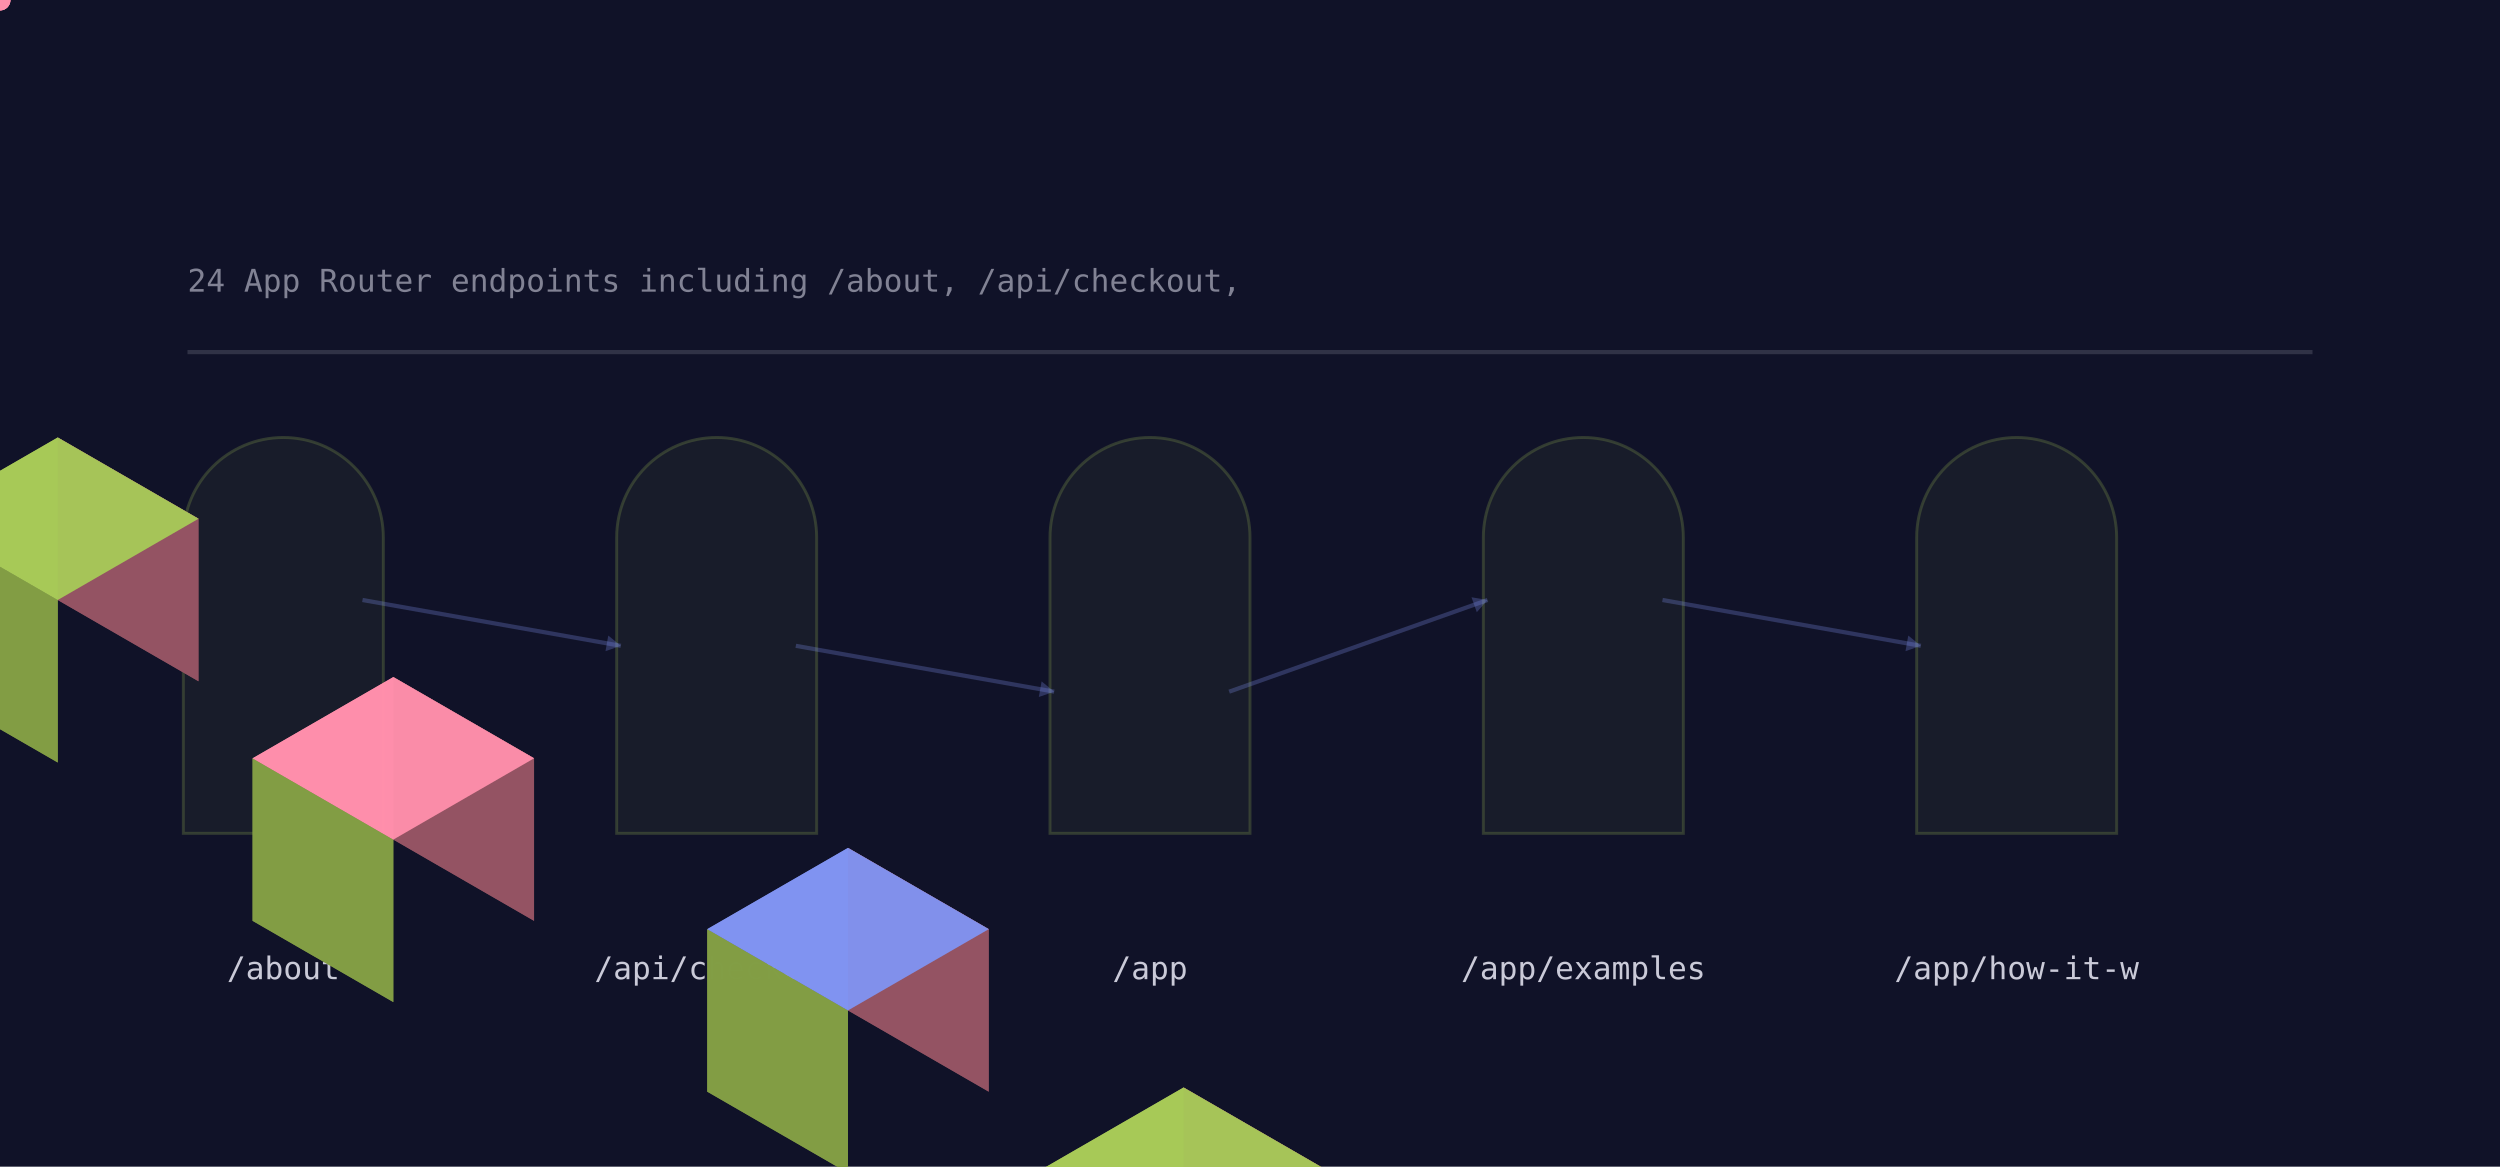
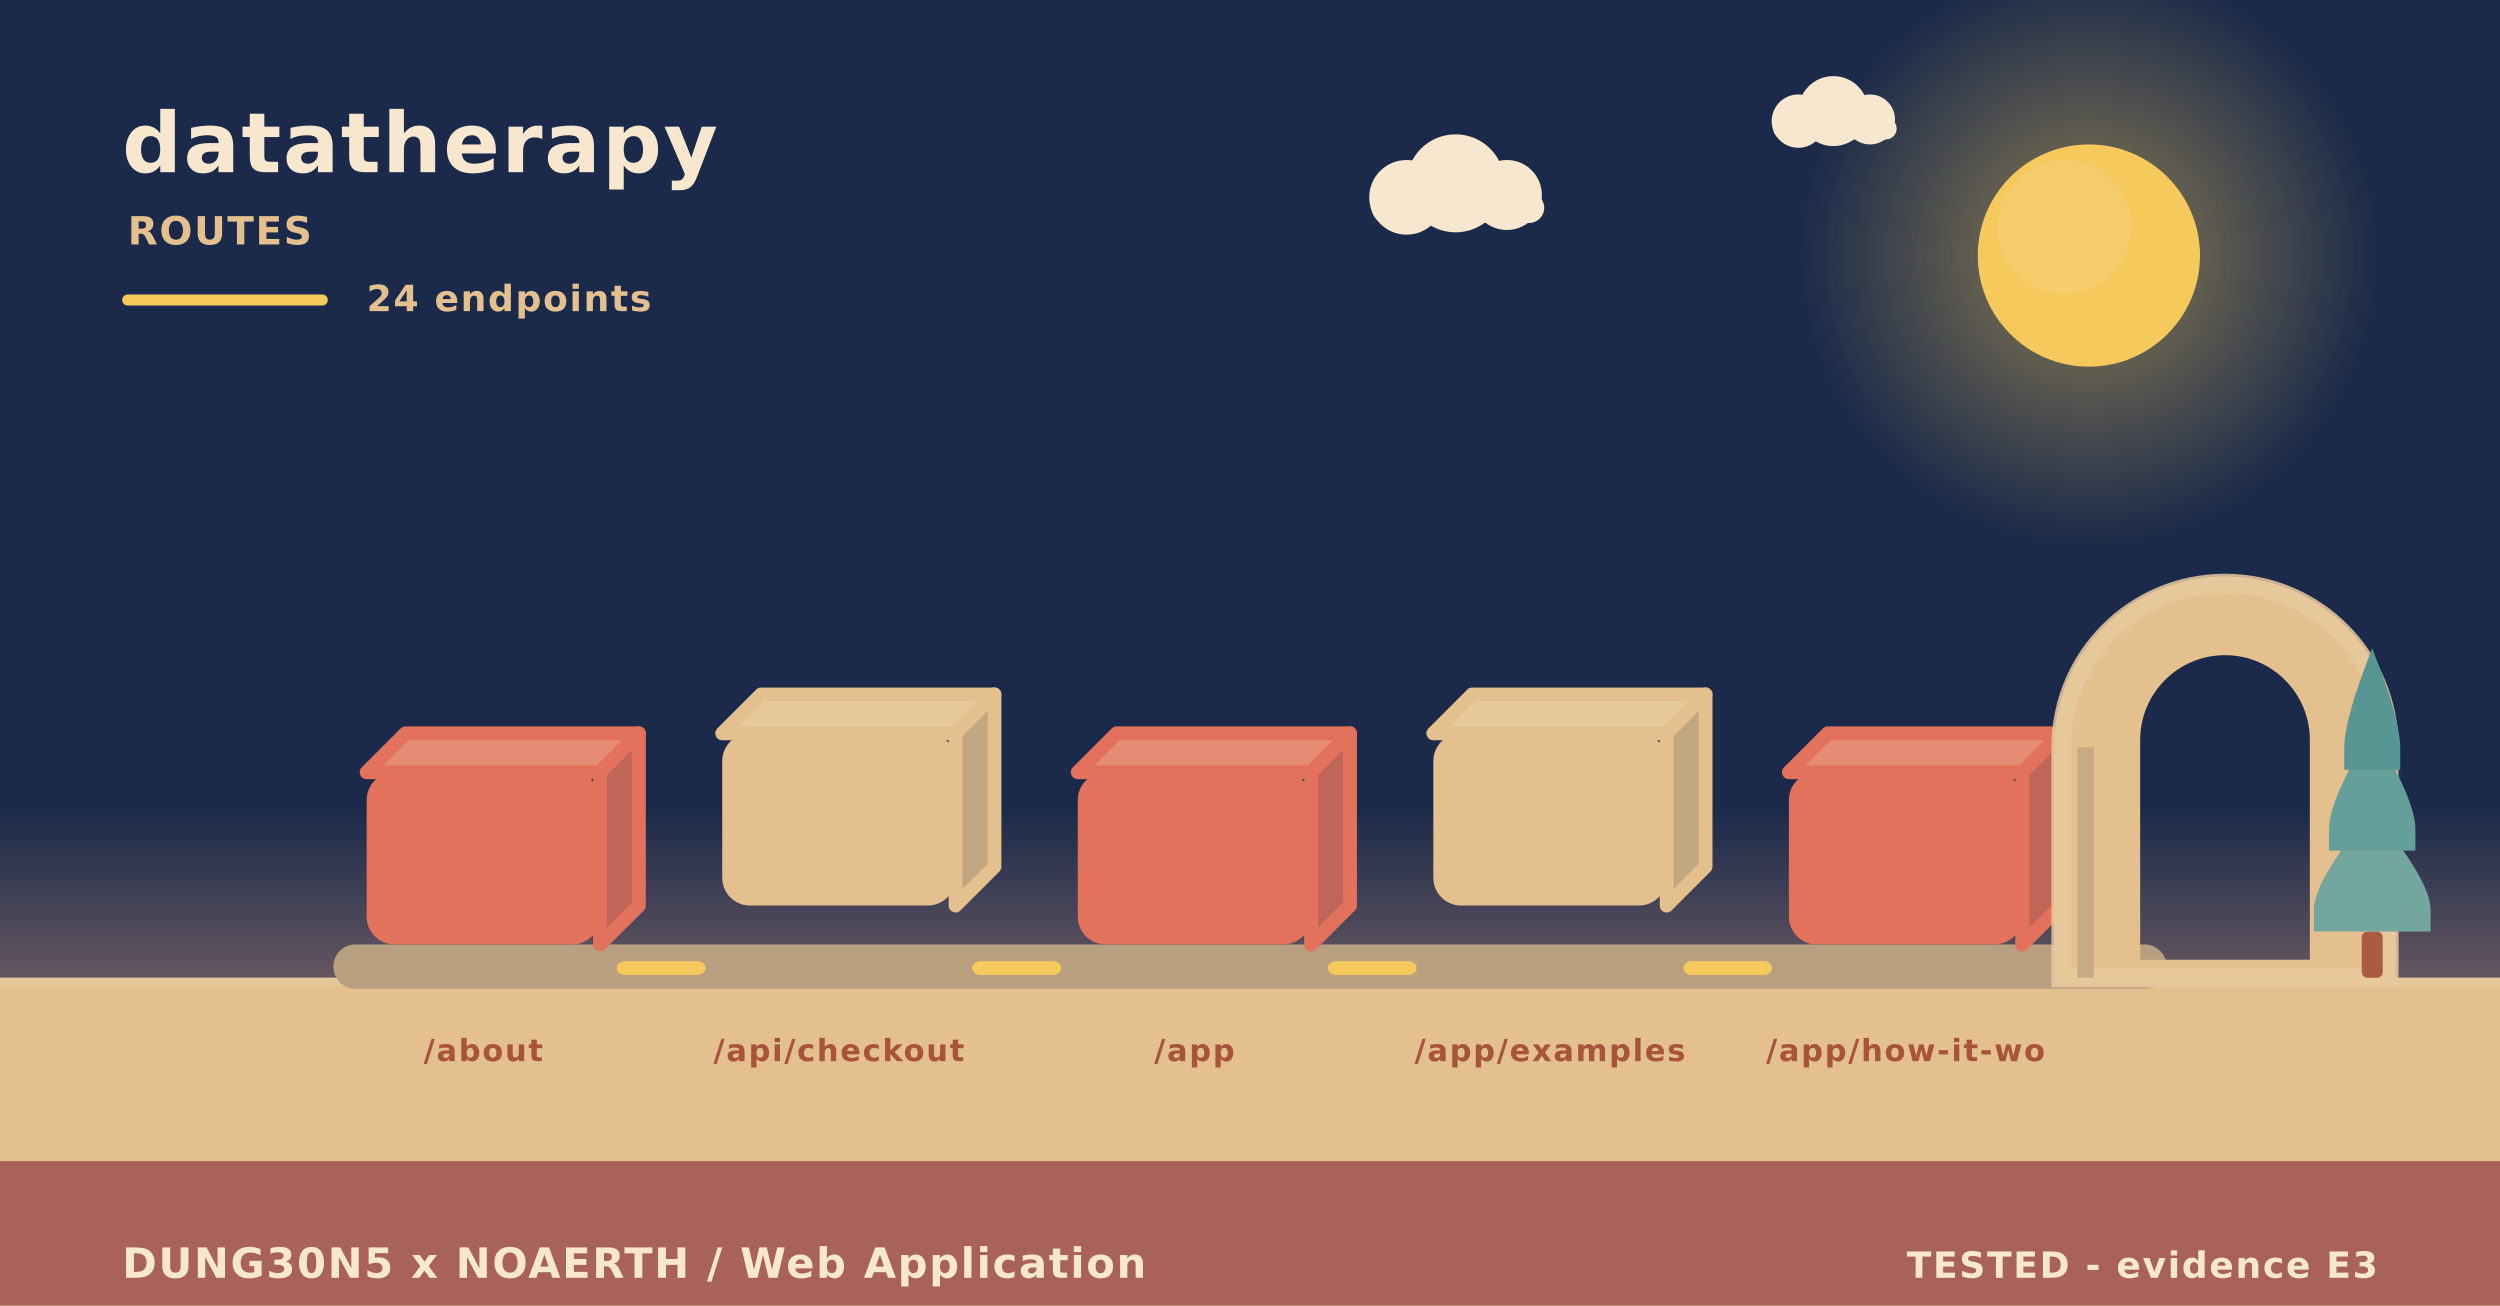
- <svg xmlns="http://www.w3.org/2000/svg" viewBox="0 0 1200 560" width="1200" height="560" role="img" aria-label="datatherapy data flow">
-   <rect width="1200" height="560" fill="#101228" />
-   <defs>
-     <linearGradient id="gf" x1="0" y1="0" x2="1" y2="1">
-       <stop offset="0%" stop-color="#8093f1" />
-       <stop offset="100%" stop-color="#a7c957" />
-     </linearGradient>
-   </defs>
-   <path d="M88.00,400.00 L88.00,258.00 A48.00,48.00 0 0 1 184.00,258.00 L184.00,400.00 Z" fill="rgba(167,201,87,0.100)" opacity="0.55" stroke="rgba(167,201,87,0.400)" stroke-width="1.4" />
-   <polygon points="-133.37,173.00 -65.82,212.00 -65.82,134.00 -133.37,95.00" fill="#945363" opacity="0.95" />
-   <polygon points="-200.92,212.00 -133.37,251.00 -133.37,173.00 -200.92,134.00" fill="#829d44" opacity="0.95" />
-   <polygon points="-133.37,95.00 -65.82,134.00 -133.37,173.00 -200.92,134.00" fill="#8093f1" opacity="0.95" />
+ <svg xmlns="http://www.w3.org/2000/svg" width="900" height="470" viewBox="0 0 900 470" role="img" aria-label="datatherapy - how data moves">
+   <linearGradient id="skyd" x1="0" y1="0" x2="0" y2="1">
+     <stop offset="0" stop-color="#1b2a4a" />
+     <stop offset="0.62" stop-color="#1b2a4a" />
+     <stop offset="1" stop-color="#f3ad8a" />
+   </linearGradient>
+   <rect width="900" height="470" fill="url(#skyd)" />
+   <radialGradient id="sund">
+     <stop offset="0.35" stop-color="#f5c95c" stop-opacity="0.34" />
+     <stop offset="1" stop-color="#f5c95c" stop-opacity="0" />
+   </radialGradient>
+   <circle cx="752" cy="92" r="104" fill="url(#sund)" />
+   <circle cx="752" cy="92" r="40" fill="#f5c95c" />
+   <circle cx="743.2" cy="81.6" r="24" fill="#f5d27e" opacity="0.5" />
  <g>
-     <polygon points="-133.37,173.00 -65.82,212.00 -65.82,134.00 -133.37,95.00" fill="#945363" opacity="0.95" />
-     <polygon points="-200.92,212.00 -133.37,251.00 -133.37,173.00 -200.92,134.00" fill="#829d44" opacity="0.95" />
-     <polygon points="-133.37,95.00 -65.82,134.00 -133.37,173.00 -200.92,134.00" fill="#8093f1" opacity="0.95" />
-     <animate attributeName="opacity" values="0.25;1.0;0.25" dur="4.5s" begin="0.0s" repeatCount="indefinite" />
+     <circle cx="524" cy="66" r="17.64" fill="#f6e7ce" />
+     <circle cx="506.36" cy="71.04" r="13.44" fill="#f6e7ce" />
+     <circle cx="542.48" cy="70.2" r="12.6" fill="#f6e7ce" />
+     <rect x="493.76" y="69.36" width="62.16" height="10.92" rx="5.46" fill="#f6e7ce" />
+     <animateTransform attributeName="transform" type="translate" values="0 0;24 0;0 0" dur="36s" begin="0s" repeatCount="indefinite" />
  </g>
-   <text x="136" y="470" font-family="ui-monospace,Menlo,monospace" font-size="15" fill="rgba(242,242,255,0.820)" text-anchor="middle">/about</text>
-   <path d="M296.00,400.00 L296.00,258.00 A48.00,48.00 0 0 1 392.00,258.00 L392.00,400.00 Z" fill="rgba(167,201,87,0.100)" opacity="0.55" stroke="rgba(167,201,87,0.400)" stroke-width="1.4" />
-   <polygon points="27.71,288.00 95.26,327.00 95.26,249.00 27.71,210.00" fill="#945363" opacity="0.95" />
-   <polygon points="-39.84,327.00 27.71,366.00 27.71,288.00 -39.84,249.00" fill="#829d44" opacity="0.95" />
-   <polygon points="27.71,210.00 95.26,249.00 27.71,288.00 -39.84,249.00" fill="#a7c957" opacity="0.95" />
  <g>
-     <polygon points="27.71,288.00 95.26,327.00 95.26,249.00 27.71,210.00" fill="#945363" opacity="0.95" />
-     <polygon points="-39.84,327.00 27.71,366.00 27.71,288.00 -39.84,249.00" fill="#829d44" opacity="0.95" />
-     <polygon points="27.71,210.00 95.26,249.00 27.71,288.00 -39.84,249.00" fill="#a7c957" opacity="0.95" />
-     <animate attributeName="opacity" values="0.25;1.0;0.25" dur="4.5s" begin="0.4s" repeatCount="indefinite" />
+     <circle cx="660" cy="40" r="12.6" fill="#f6e7ce" />
+     <circle cx="647.4" cy="43.6" r="9.6" fill="#f6e7ce" />
+     <circle cx="673.2" cy="43" r="9" fill="#f6e7ce" />
+     <rect x="638.4" y="42.4" width="44.4" height="7.8" rx="3.9" fill="#f6e7ce" />
+     <animateTransform attributeName="transform" type="translate" values="0 0;-18 0;0 0" dur="46s" begin="3s" repeatCount="indefinite" />
  </g>
-   <text x="344" y="470" font-family="ui-monospace,Menlo,monospace" font-size="15" fill="rgba(242,242,255,0.820)" text-anchor="middle">/api/checkout</text>
-   <line x1="174.00" y1="288.00" x2="298.00" y2="310.00" stroke="rgba(128,147,241,0.500)" stroke-width="2.00" opacity="0.55" />
-   <polygon points="298.00,310.00 291.97,305.07 290.64,312.55" fill="rgba(128,147,241,0.500)" opacity="0.55" />
-   <g opacity="0.9">
-     <circle cx="0.00" cy="0.00" r="5.00" fill="#ff8fab" opacity="1.00" />
-     <animateTransform attributeName="transform" type="translate" values="174.00,288.00 298.00,310.00" dur="3.6s" begin="0.0s" repeatCount="indefinite" />
-     <animateTransform attributeName="transform" type="translate" values="298.00,310.00 174.00,288.00" dur="3.6s" begin="1.8s" repeatCount="indefinite" />
+   <rect x="0" y="352" width="900" height="118" fill="#e3c08d" />
+   <rect x="0" y="352" width="900" height="3" fill="#e6c596" />
+   <text x="44" y="62" font-family="Verdana,DejaVu Sans,sans-serif" font-size="30" font-weight="700" letter-spacing="0.6" fill="#f6e7ce" text-anchor="start">datatherapy</text>
+   <text x="46" y="88" font-family="Verdana,DejaVu Sans,sans-serif" font-size="14" font-weight="700" letter-spacing="0.6" fill="#e3c08d" text-anchor="start">ROUTES</text>
+   <rect x="44" y="106" width="74" height="4" rx="2" fill="#f5c95c" />
+   <text x="132" y="112" font-family="Verdana,DejaVu Sans,sans-serif" font-size="13" font-weight="700" letter-spacing="0.6" fill="#e3c08d" text-anchor="start">24 endpoints</text>
+   <rect x="120" y="340" width="660" height="16" rx="8" fill="#b79f80" />
+   <g>
+     <path d="M132,278 L216,278 L230,264 L146,264 Z" fill="#e68c74" stroke="#e2725b" stroke-width="5" stroke-linejoin="round" />
+     <path d="M216,278 L230,264 L230,326 L216,340 Z" fill="#c06658" stroke="#e2725b" stroke-width="5" stroke-linejoin="round" />
+     <rect x="132" y="278" width="84" height="62" rx="10" fill="#e2725b" />
+     <animateTransform attributeName="transform" type="translate" values="0 10;0 0" dur="0.8s" begin="0s" fill="freeze" />
  </g>
-   <path d="M504.00,400.00 L504.00,258.00 A48.00,48.00 0 0 1 600.00,258.00 L600.00,400.00 Z" fill="rgba(167,201,87,0.100)" opacity="0.55" stroke="rgba(167,201,87,0.400)" stroke-width="1.4" />
-   <polygon points="188.79,403.00 256.34,442.00 256.34,364.00 188.79,325.00" fill="#945363" opacity="0.95" />
-   <polygon points="121.24,442.00 188.79,481.00 188.79,403.00 121.24,364.00" fill="#829d44" opacity="0.95" />
-   <polygon points="188.79,325.00 256.34,364.00 188.79,403.00 121.24,364.00" fill="#ff8fab" opacity="0.95" />
+   <text x="174" y="382" font-family="Verdana,DejaVu Sans,sans-serif" font-size="11" font-weight="700" letter-spacing="0.6" fill="#a8543c" text-anchor="middle">/about</text>
  <g>
-     <polygon points="188.79,403.00 256.34,442.00 256.34,364.00 188.79,325.00" fill="#945363" opacity="0.95" />
-     <polygon points="121.24,442.00 188.79,481.00 188.79,403.00 121.24,364.00" fill="#829d44" opacity="0.95" />
-     <polygon points="188.79,325.00 256.34,364.00 188.79,403.00 121.24,364.00" fill="#ff8fab" opacity="0.95" />
-     <animate attributeName="opacity" values="0.25;1.0;0.25" dur="4.5s" begin="0.8s" repeatCount="indefinite" />
+     <path d="M260,264 L344,264 L358,250 L274,250 Z" fill="#e7c99b" stroke="#e3c08d" stroke-width="5" stroke-linejoin="round" />
+     <path d="M344,264 L358,250 L358,312 L344,326 Z" fill="#c1a682" stroke="#e3c08d" stroke-width="5" stroke-linejoin="round" />
+     <rect x="260" y="264" width="84" height="62" rx="10" fill="#e3c08d" />
+     <animateTransform attributeName="transform" type="translate" values="0 10;0 0" dur="0.8s" begin="0.26s" fill="freeze" />
  </g>
-   <text x="552" y="470" font-family="ui-monospace,Menlo,monospace" font-size="15" fill="rgba(242,242,255,0.820)" text-anchor="middle">/app</text>
-   <line x1="382.00" y1="310.00" x2="506.00" y2="332.00" stroke="rgba(128,147,241,0.500)" stroke-width="2.00" opacity="0.55" />
-   <polygon points="506.00,332.00 499.97,327.07 498.64,334.55" fill="rgba(128,147,241,0.500)" opacity="0.55" />
-   <g opacity="0.9">
-     <circle cx="0.00" cy="0.00" r="5.00" fill="#ff8fab" opacity="1.00" />
-     <animateTransform attributeName="transform" type="translate" values="382.00,310.00 506.00,332.00" dur="3.6s" begin="0.45s" repeatCount="indefinite" />
-     <animateTransform attributeName="transform" type="translate" values="506.00,332.00 382.00,310.00" dur="3.6s" begin="2.25s" repeatCount="indefinite" />
+   <text x="302" y="382" font-family="Verdana,DejaVu Sans,sans-serif" font-size="11" font-weight="700" letter-spacing="0.6" fill="#a8543c" text-anchor="middle">/api/checkout</text>
+   <rect x="222" y="346" width="32" height="5" rx="3" fill="#f5c95c" />
+   <animate attributeName="opacity" values="0.3;1;0.3" dur="3.4s" begin="0.5s" repeatCount="indefinite" />
+   <g>
+     <path d="M388,278 L472,278 L486,264 L402,264 Z" fill="#e68c74" stroke="#e2725b" stroke-width="5" stroke-linejoin="round" />
+     <path d="M472,278 L486,264 L486,326 L472,340 Z" fill="#c06658" stroke="#e2725b" stroke-width="5" stroke-linejoin="round" />
+     <rect x="388" y="278" width="84" height="62" rx="10" fill="#e2725b" />
+     <animateTransform attributeName="transform" type="translate" values="0 10;0 0" dur="0.8s" begin="0.52s" fill="freeze" />
  </g>
-   <path d="M712.00,400.00 L712.00,258.00 A48.00,48.00 0 0 1 808.00,258.00 L808.00,400.00 Z" fill="rgba(167,201,87,0.100)" opacity="0.55" stroke="rgba(167,201,87,0.400)" stroke-width="1.4" />
-   <polygon points="407.03,485.00 474.58,524.00 474.58,446.00 407.03,407.00" fill="#945363" opacity="0.95" />
-   <polygon points="339.48,524.00 407.03,563.00 407.03,485.00 339.48,446.00" fill="#829d44" opacity="0.95" />
-   <polygon points="407.03,407.00 474.58,446.00 407.03,485.00 339.48,446.00" fill="#8093f1" opacity="0.95" />
+   <text x="430" y="382" font-family="Verdana,DejaVu Sans,sans-serif" font-size="11" font-weight="700" letter-spacing="0.6" fill="#a8543c" text-anchor="middle">/app</text>
+   <rect x="350" y="346" width="32" height="5" rx="3" fill="#f5c95c" />
+   <animate attributeName="opacity" values="0.3;1;0.3" dur="3.4s" begin="1s" repeatCount="indefinite" />
  <g>
-     <polygon points="407.03,485.00 474.58,524.00 474.58,446.00 407.03,407.00" fill="#945363" opacity="0.95" />
-     <polygon points="339.48,524.00 407.03,563.00 407.03,485.00 339.48,446.00" fill="#829d44" opacity="0.95" />
-     <polygon points="407.03,407.00 474.58,446.00 407.03,485.00 339.48,446.00" fill="#8093f1" opacity="0.95" />
-     <animate attributeName="opacity" values="0.25;1.0;0.25" dur="4.5s" begin="1.2s" repeatCount="indefinite" />
+     <path d="M516,264 L600,264 L614,250 L530,250 Z" fill="#e7c99b" stroke="#e3c08d" stroke-width="5" stroke-linejoin="round" />
+     <path d="M600,264 L614,250 L614,312 L600,326 Z" fill="#c1a682" stroke="#e3c08d" stroke-width="5" stroke-linejoin="round" />
+     <rect x="516" y="264" width="84" height="62" rx="10" fill="#e3c08d" />
+     <animateTransform attributeName="transform" type="translate" values="0 10;0 0" dur="0.8s" begin="0.78s" fill="freeze" />
  </g>
-   <text x="760" y="470" font-family="ui-monospace,Menlo,monospace" font-size="15" fill="rgba(242,242,255,0.820)" text-anchor="middle">/app/examples</text>
-   <line x1="590.00" y1="332.00" x2="714.00" y2="288.00" stroke="rgba(128,147,241,0.500)" stroke-width="2.00" opacity="0.55" />
-   <polygon points="714.00,288.00 706.32,286.69 708.86,293.86" fill="rgba(128,147,241,0.500)" opacity="0.55" />
-   <g opacity="0.9">
-     <circle cx="0.00" cy="0.00" r="5.00" fill="#ff8fab" opacity="1.00" />
-     <animateTransform attributeName="transform" type="translate" values="590.00,332.00 714.00,288.00" dur="3.6s" begin="0.9s" repeatCount="indefinite" />
-     <animateTransform attributeName="transform" type="translate" values="714.00,288.00 590.00,332.00" dur="3.6s" begin="2.7s" repeatCount="indefinite" />
+   <text x="558" y="382" font-family="Verdana,DejaVu Sans,sans-serif" font-size="11" font-weight="700" letter-spacing="0.6" fill="#a8543c" text-anchor="middle">/app/examples</text>
+   <rect x="478" y="346" width="32" height="5" rx="3" fill="#f5c95c" />
+   <animate attributeName="opacity" values="0.3;1;0.3" dur="3.4s" begin="1.5s" repeatCount="indefinite" />
+   <g>
+     <path d="M644,278 L728,278 L742,264 L658,264 Z" fill="#e68c74" stroke="#e2725b" stroke-width="5" stroke-linejoin="round" />
+     <path d="M728,278 L742,264 L742,326 L728,340 Z" fill="#c06658" stroke="#e2725b" stroke-width="5" stroke-linejoin="round" />
+     <rect x="644" y="278" width="84" height="62" rx="10" fill="#e2725b" />
+     <animateTransform attributeName="transform" type="translate" values="0 10;0 0" dur="0.8s" begin="1.04s" fill="freeze" />
  </g>
-   <path d="M920.00,400.00 L920.00,258.00 A48.00,48.00 0 0 1 1016.00,258.00 L1016.00,400.00 Z" fill="rgba(167,201,87,0.100)" opacity="0.55" stroke="rgba(167,201,87,0.400)" stroke-width="1.4" />
-   <polygon points="568.11,600.00 635.66,639.00 635.66,561.00 568.11,522.00" fill="#945363" opacity="0.95" />
-   <polygon points="500.56,639.00 568.11,678.00 568.11,600.00 500.56,561.00" fill="#829d44" opacity="0.95" />
-   <polygon points="568.11,522.00 635.66,561.00 568.11,600.00 500.56,561.00" fill="#a7c957" opacity="0.95" />
-   <g>
-     <polygon points="568.11,600.00 635.66,639.00 635.66,561.00 568.11,522.00" fill="#945363" opacity="0.95" />
-     <polygon points="500.56,639.00 568.11,678.00 568.11,600.00 500.56,561.00" fill="#829d44" opacity="0.95" />
-     <polygon points="568.11,522.00 635.66,561.00 568.11,600.00 500.56,561.00" fill="#a7c957" opacity="0.95" />
-     <animate attributeName="opacity" values="0.25;1.0;0.25" dur="4.5s" begin="1.6s" repeatCount="indefinite" />
-   </g>
-   <text x="968" y="470" font-family="ui-monospace,Menlo,monospace" font-size="15" fill="rgba(242,242,255,0.820)" text-anchor="middle">/app/how-it-w</text>
-   <line x1="798.00" y1="288.00" x2="922.00" y2="310.00" stroke="rgba(128,147,241,0.500)" stroke-width="2.00" opacity="0.55" />
-   <polygon points="922.00,310.00 915.97,305.07 914.64,312.55" fill="rgba(128,147,241,0.500)" opacity="0.55" />
-   <g opacity="0.9">
-     <circle cx="0.00" cy="0.00" r="5.00" fill="#ff8fab" opacity="1.00" />
-     <animateTransform attributeName="transform" type="translate" values="798.00,288.00 922.00,310.00" dur="3.6s" begin="1.35s" repeatCount="indefinite" />
-     <animateTransform attributeName="transform" type="translate" values="922.00,310.00 798.00,288.00" dur="3.6s" begin="3.15s" repeatCount="indefinite" />
-   </g>
-   <rect x="90.00" y="168.00" width="1020.00" height="2.00" rx="0.00" fill="rgba(242,242,255,0.140)" opacity="1.00" />
-   <text x="90" y="140" font-family="ui-monospace,Menlo,monospace" font-size="15" fill="rgba(242,242,255,0.500)">24 App Router endpoints including /about, /api/checkout,</text>
+   <text x="686" y="382" font-family="Verdana,DejaVu Sans,sans-serif" font-size="11" font-weight="700" letter-spacing="0.6" fill="#a8543c" text-anchor="middle">/app/how-it-wo</text>
+   <rect x="606" y="346" width="32" height="5" rx="3" fill="#f5c95c" />
+   <animate attributeName="opacity" values="0.3;1;0.3" dur="3.4s" begin="2s" repeatCount="indefinite" />
+   <path d="M742,352 L742,269.04 A59,59 0 0 1 860,269.04 L860,352 Z M767.96,348 L767.96,266.4 A33.04,33.04 0 0 1 834.04,266.4 L834.04,348 Z" fill="#e3c08d" fill-rule="evenodd" stroke="#e3c08d" stroke-width="5" stroke-linejoin="round" />
+   <path d="M742,352 L742,269.04 A59,59 0 0 1 860,269.04 L860,352 Z" fill="none" stroke="#e8c99d" stroke-width="7" stroke-linecap="round" opacity="0.85" />
+   <rect x="747.9" y="269.04" width="5.9" height="82.96" fill="#c7ab84" />
+   <rect x="850.22" y="335.36" width="7.56" height="16.64" rx="2.1" fill="#ac5b43" />
+   <path d="M854,291.68 Q833,317.01 833,327.5 Q833,335.36 833,335.36 L875,335.36 Q875,335.36 875,327.5 Q875,317.01 854,291.68 Z" fill="#74a6a0" />
+   <path d="M854,262.56 Q838.46,287.89 838.46,298.38 Q838.46,306.24 838.46,306.24 L869.54,306.24 Q869.54,306.24 869.54,298.38 Q869.54,287.89 854,262.56 Z" fill="#649f9a" />
+   <path d="M854,233.44 Q843.92,258.77 843.92,269.26 Q843.92,277.12 843.92,277.12 L864.08,277.12 Q864.08,277.12 864.08,269.26 Q864.08,258.77 854,233.44 Z" fill="#589694" />
+   <rect x="0" y="418" width="900" height="52" rx="0" fill="#a65c56" opacity="0.94" />
+   <text x="44" y="460" font-family="Verdana,DejaVu Sans,sans-serif" font-size="15" font-weight="700" letter-spacing="0.6" fill="#f6e7ce" text-anchor="start">DUNG30N5 x NOAERTH  /  Web Application</text>
+   <text x="856" y="460" font-family="Verdana,DejaVu Sans,sans-serif" font-size="13" font-weight="700" letter-spacing="0.6" fill="#f6e7ce" text-anchor="end">TESTED  -  evidence E3</text>
</svg>
